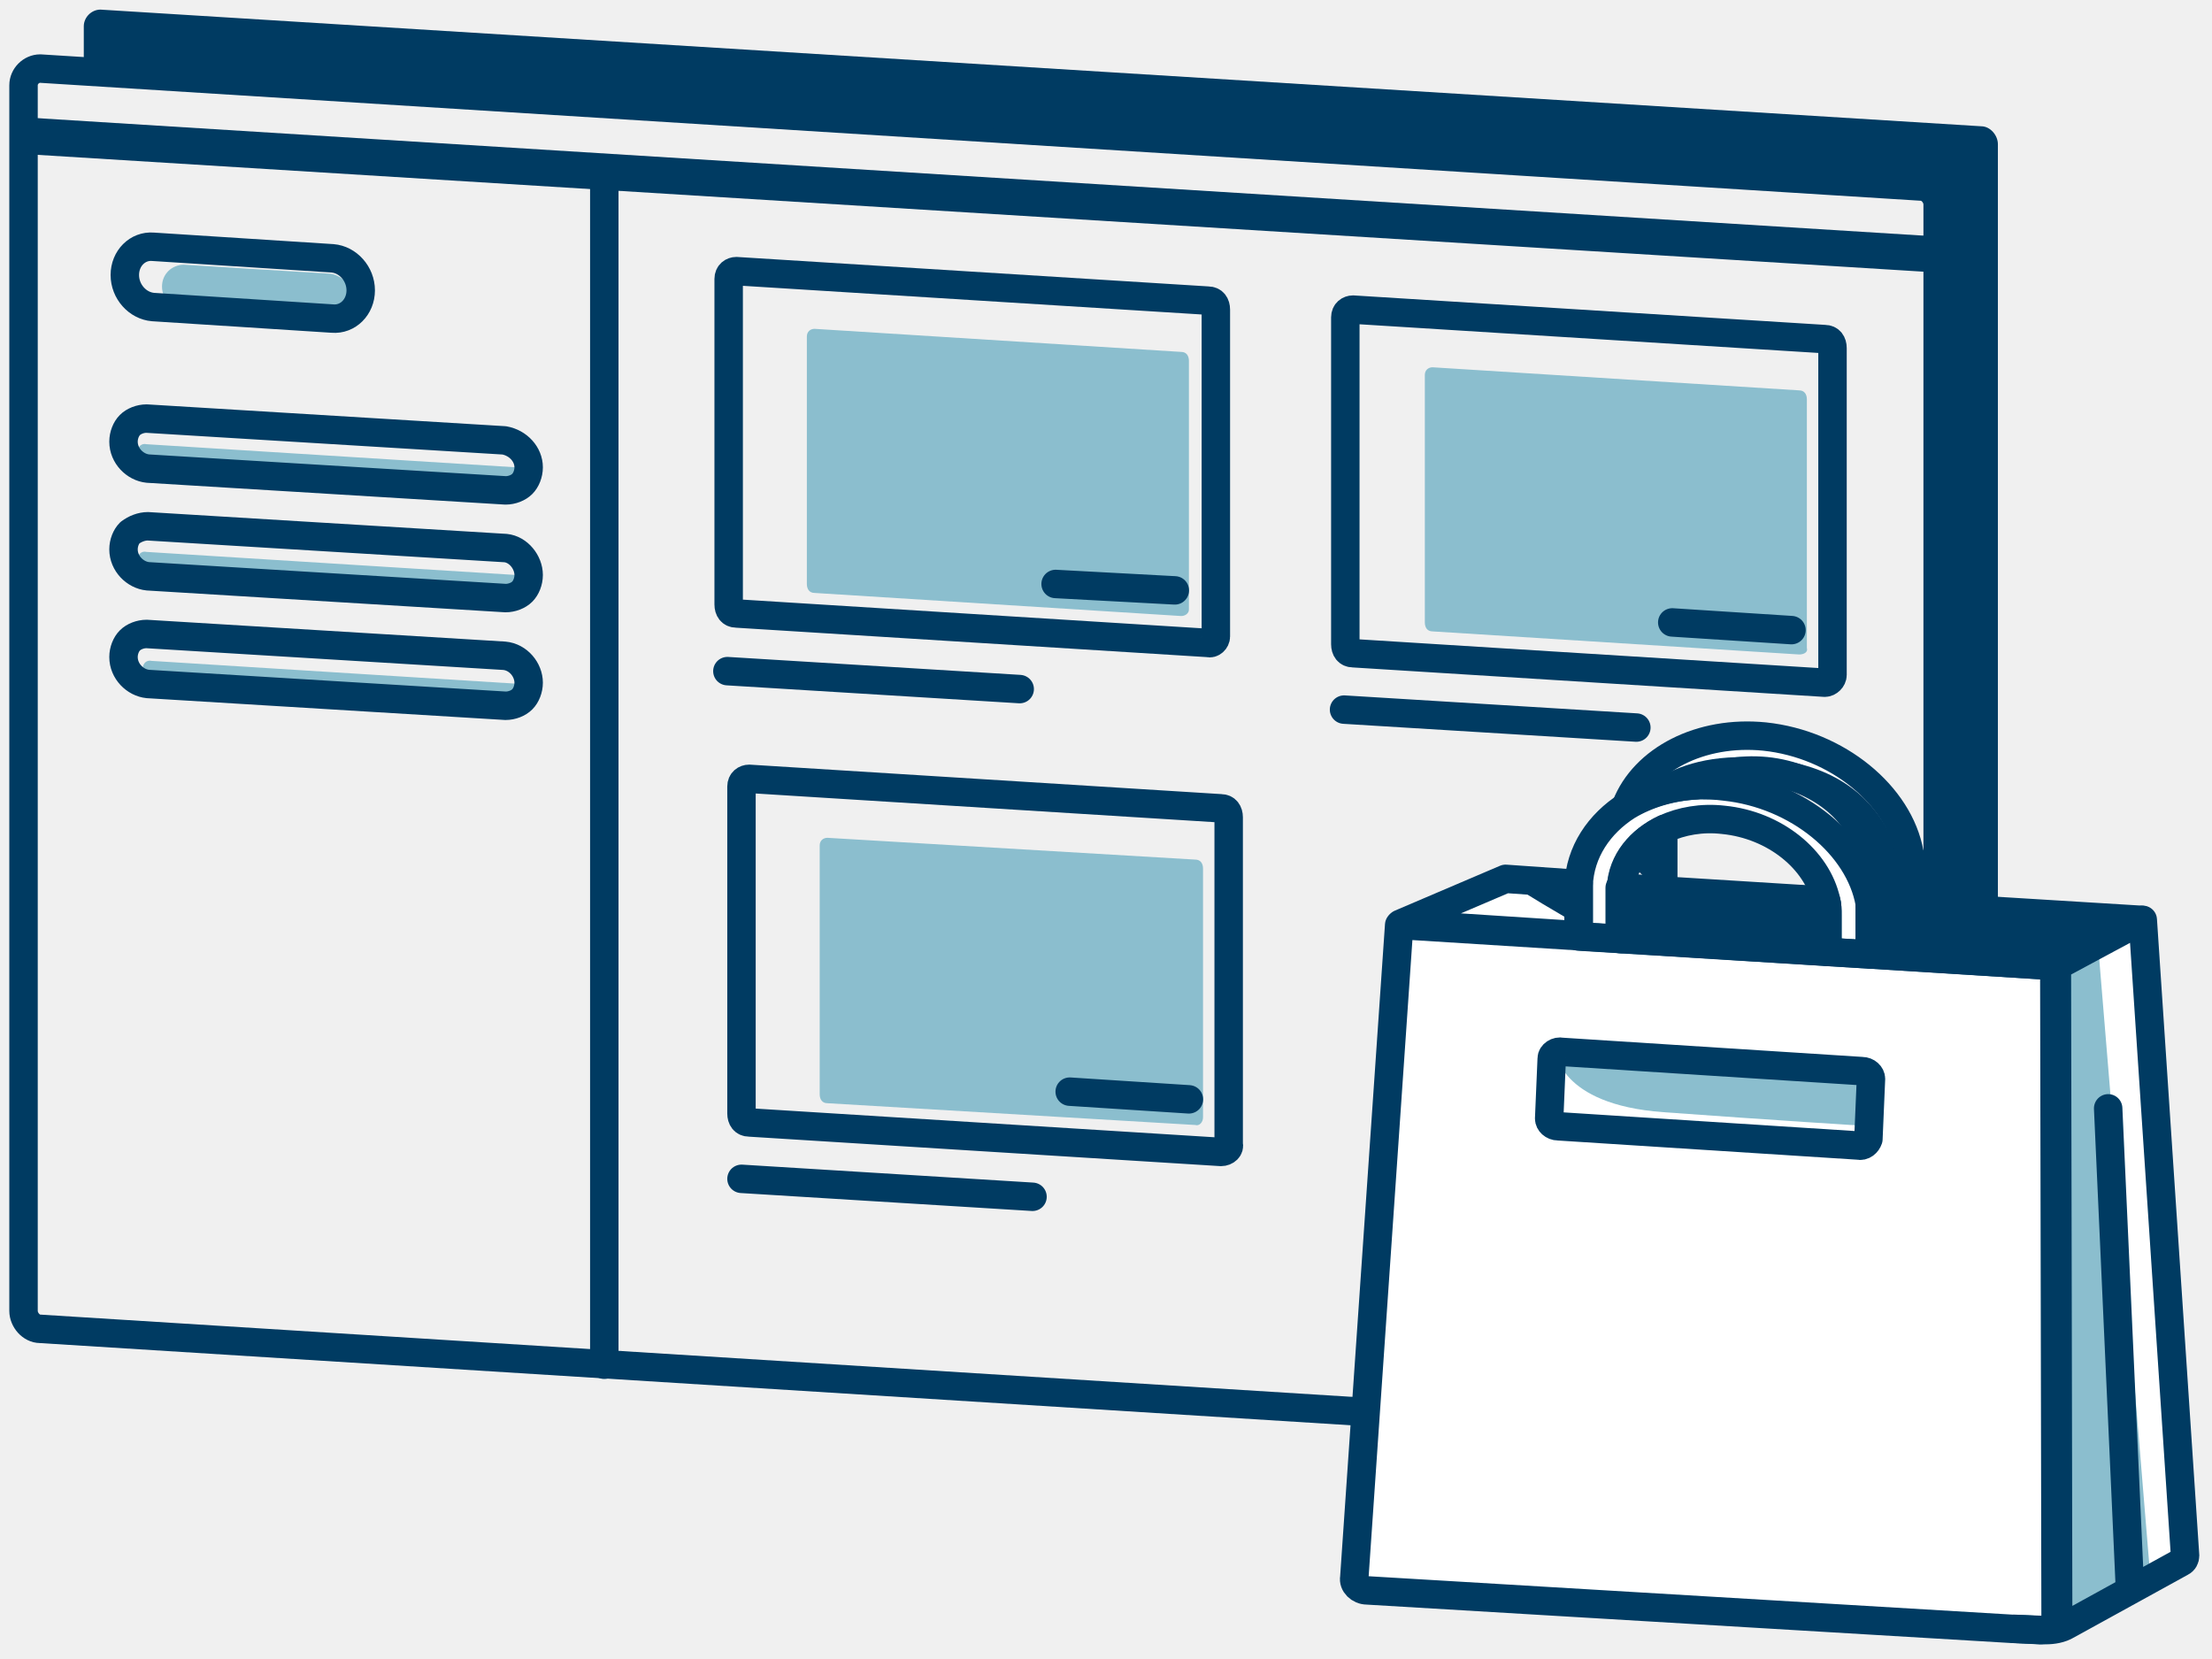
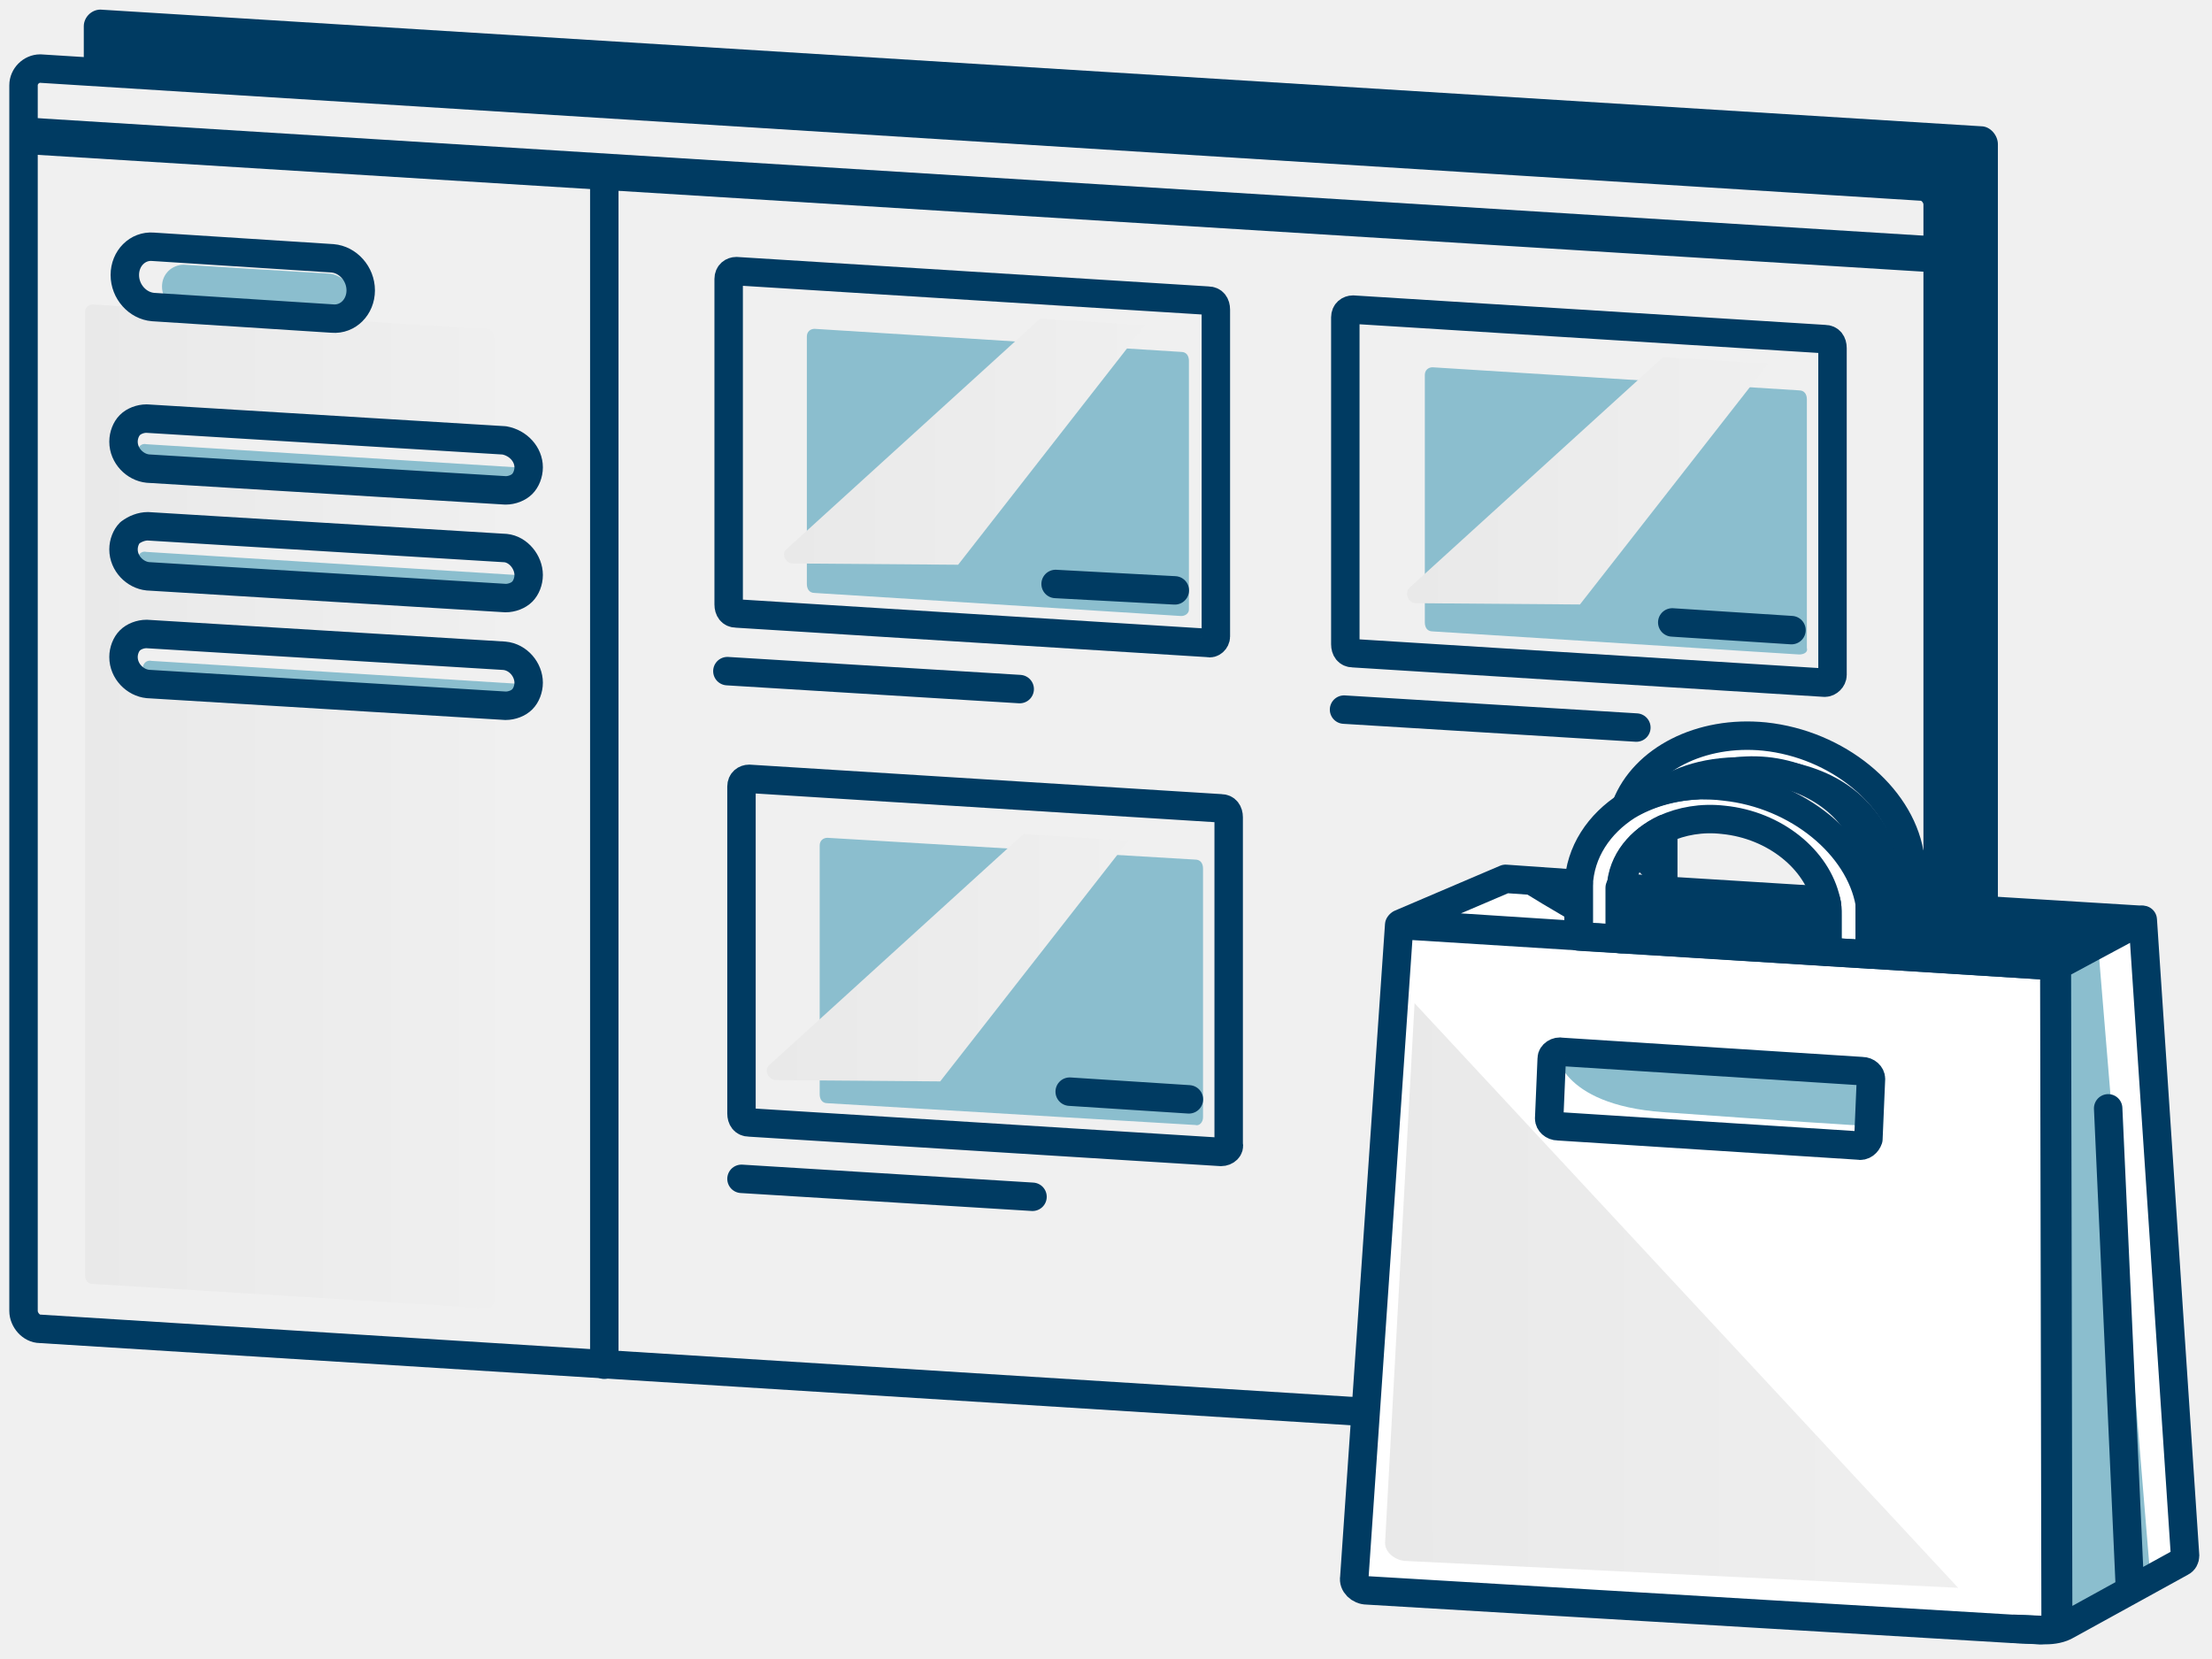
<svg xmlns="http://www.w3.org/2000/svg" xmlns:xlink="http://www.w3.org/1999/xlink" fill="none" height="105" viewBox="0 0 140 105" width="140">
  <linearGradient id="illustration-seller-a">
    <stop offset="0" stop-color="#e9e9e9" />
    <stop offset="1" stop-color="#efefef" />
  </linearGradient>
-   <linearGradient id="illustration-seller-b" gradientUnits="userSpaceOnUse" x1="5.322" x2="31.243" xlink:href="#a" y1="50.208" y2="50.208" />
-   <linearGradient id="illustration-seller-c" gradientUnits="userSpaceOnUse" x1="49.635" x2="72.561" xlink:href="#a" y1="27.368" y2="27.368" />
-   <linearGradient id="illustration-seller-d" gradientUnits="userSpaceOnUse" x1="89.073" x2="111.999" xlink:href="#a" y1="29.832" y2="29.832" />
-   <linearGradient id="illustration-seller-e" gradientUnits="userSpaceOnUse" x1="48.533" x2="71.46" xlink:href="#a" y1="60.025" y2="60.025" />
-   <linearGradient id="illustration-seller-f" gradientUnits="userSpaceOnUse" x1="87.641" x2="123.897" xlink:href="#a" y1="81.058" y2="80.992" />
+   <linearGradient id="illustration-seller-b" gradientUnits="userSpaceOnUse" x1="5.322" x2="31.243" xlink:href="#illustration-seller-a" y1="50.208" y2="50.208" />
+   <linearGradient id="illustration-seller-c" gradientUnits="userSpaceOnUse" x1="49.635" x2="72.561" xlink:href="#illustration-seller-a" y1="27.368" y2="27.368" />
+   <linearGradient id="illustration-seller-d" gradientUnits="userSpaceOnUse" x1="89.073" x2="111.999" xlink:href="#illustration-seller-a" y1="29.832" y2="29.832" />
+   <linearGradient id="illustration-seller-e" gradientUnits="userSpaceOnUse" x1="48.533" x2="71.46" xlink:href="#illustration-seller-a" y1="60.025" y2="60.025" />
+   <linearGradient id="illustration-seller-f" gradientUnits="userSpaceOnUse" x1="87.641" x2="123.897" xlink:href="#illustration-seller-a" y1="81.058" y2="80.992" />
  <path d="m74.761 38.989-23.207-1.461c-.325 0-.487-.243-.487-.568v-15.661c0-.325.243-.487.487-.487l23.207 1.461c.325 0 .487.243.487.568v15.742c0 .243-.243.406-.487.406z" fill="#8bbece" />
  <path d="m113.872 41.423-23.206-1.461c-.325 0-.487-.243-.487-.568v-15.661c0-.325.243-.487.487-.487l23.206 1.461c.325 0 .487.243.487.568v15.742c.081.243-.162.406-.487.406z" fill="#8bbece" />
  <path d="m75.654 71.202-23.288-1.379c-.325 0-.487-.243-.487-.568v-15.742c0-.325.243-.487.487-.487l23.288 1.379c.325 0 .487.243.487.568v15.742c0 .325-.243.568-.487.487z" fill="#8bbece" />
  <path d="m32.648 30.631-23.369-1.461c-.325 0-.568-.243-.568-.568s.243-.568.568-.487l23.369 1.461c.325 0 .568.243.568.568s-.243.568-.568.487z" fill="#8bbece" />
  <path d="m32.648 37.447-23.369-1.461c-.325 0-.568-.243-.568-.568s.243-.568.568-.487l23.369 1.46c.325 0 .568.243.568.568 0 .325-.243.568-.568.487z" fill="#8bbece" />
  <path d="m32.972 44.344-23.369-1.46c-.325 0-.568-.243-.568-.568 0-.325.243-.568.568-.487l23.369 1.461c.325 0 .568.243.568.568-.081.243-.325.487-.568.487z" fill="#8bbece" />
  <path d="m20.883 20.244-9.25-.568c-.73-.081-1.379-.73-1.379-1.542s.649-1.379 1.379-1.379l9.25.568c.73.081 1.379.73 1.379 1.542 0 .893-.649 1.461-1.379 1.379z" fill="#8bbece" />
  <path d="m8.305 26.898c-.243.243-.406.649-.406 1.055 0 .893.649 1.623 1.542 1.704l21.909 1.379v3.651l-21.99-1.379c-.406 0-.811.162-1.055.406-.243.243-.406.649-.406 1.055 0 .892.649 1.623 1.542 1.704l21.909 1.379v3.651l-21.909-1.379c-.406 0-.811.162-1.055.406-.243.243-.406.649-.406 1.055 0 .892.649 1.623 1.542 1.704l21.746 1.379v37.65c0 .325-.243.487-.487.487l-24.911-1.542c-.325 0-.487-.243-.487-.568v-60.938c0-.325.243-.487.487-.487l24.911 1.542c.325 0 .487.243.487.568v6.491l-21.909-1.379c-.406 0-.811.162-1.055.406z" fill="url(#illustration-seller-b)" />
  <path d="m122.636 16.349-121.147-7.546v-1.379l121.147 7.546z" fill="#003b62" />
  <path d="m121.581 91.569-119.037-7.465c-.568 0-1.055-.568-1.055-1.136v-77.573c0-.568.487-1.055 1.055-1.055l119.037 7.465c.568 0 1.055.568 1.055 1.136v77.573c0 .649-.487 1.055-1.055 1.055z" stroke="#003b62" stroke-linecap="round" stroke-linejoin="round" stroke-miterlimit="10" stroke-width="1.8" />
  <path d="m125.394 87.755-2.84-.162v-74.651c0-.568-.487-1.136-1.055-1.136l-116.196-7.222v-2.921c0-.568.487-1.055 1.055-1.055l119.036 7.384c.568 0 1.055.568 1.055 1.136v77.573c0 .649-.487 1.055-1.055 1.055z" fill="#003b62" />
  <g stroke="#003b62" stroke-linecap="round" stroke-linejoin="round" stroke-miterlimit="10" stroke-width="1.8">
    <path d="m33.459 29.576c0 .406-.162.811-.406 1.055-.243.243-.649.406-1.055.406l-22.639-1.379c-.811-.081-1.542-.811-1.542-1.704 0-.406.162-.811.406-1.055.243-.243.649-.406 1.055-.406l22.639 1.379c.893.162 1.542.893 1.542 1.704z" />
    <path d="m33.459 36.392c0 .406-.162.811-.406 1.055-.243.243-.649.406-1.055.406l-22.639-1.379c-.811-.081-1.542-.811-1.542-1.704 0-.406.162-.811.406-1.055.325-.243.73-.406 1.136-.406l22.639 1.379c.811.081 1.461.893 1.461 1.704z" />
    <path d="m33.459 43.208c0 .406-.162.811-.406 1.055s-.649.406-1.055.406l-22.639-1.379c-.811-.081-1.542-.811-1.542-1.704 0-.406.162-.811.406-1.055.243-.243.649-.406 1.055-.406l22.639 1.379c.893.081 1.542.893 1.542 1.704z" />
    <path d="m76.466 40.693-29.861-1.866c-.325 0-.487-.243-.487-.568v-20.61c0-.325.243-.487.487-.487l29.861 1.866c.325 0 .487.243.487.568v20.691c0 .243-.243.487-.487.406z" />
    <path d="m21.045 20.163-11.36-.73c-.974-.081-1.785-.974-1.785-2.029 0-1.055.811-1.866 1.785-1.785l11.36.73c.974.081 1.785.974 1.785 2.029 0 1.055-.811 1.866-1.785 1.785z" />
    <path d="m2.139 8.884 120.497 7.465" />
    <path d="m38.247 11.075v75.301" />
    <path d="m66.81 36.96 7.546.406" />
    <path d="m46.037 42.477 18.501 1.136" />
    <path d="m115.495 43.208-29.861-1.866c-.325 0-.487-.243-.487-.568v-20.691c0-.325.243-.487.487-.487l29.861 1.866c.324 0 .487.243.487.568v20.691c0 .243-.244.487-.487.487z" />
    <path d="m105.839 39.394 7.546.487" />
    <path d="m85.066 44.912 18.501 1.136" />
    <path d="m77.277 72.906-29.861-1.866c-.325 0-.487-.243-.487-.568v-20.691c0-.325.243-.487.487-.487l29.861 1.866c.325 0 .487.243.487.568v20.692c.081.243-.162.487-.487.487z" />
    <path d="m67.702 69.092 7.546.487" />
    <path d="m46.93 74.61 18.419 1.136" />
  </g>
  <path d="m49.769 34.769 16.066-14.606 6.654.406-11.847 15.174-10.467-.081c-.487 0-.73-.649-.406-.893z" fill="url(#illustration-seller-c)" />
  <path d="m89.204 37.203 16.067-14.606 6.653.406-11.928 15.255-10.386-.081c-.487 0-.73-.649-.406-.974z" fill="url(#illustration-seller-d)" />
  <path d="m48.714 67.388 16.066-14.606 6.654.406-11.928 15.255-10.386-.081c-.487 0-.811-.649-.406-.974z" fill="url(#illustration-seller-e)" />
  <path d="m135.537 58.219-14.524-.893v-2.191c0-.325 0-.73-.081-1.055-.649-3.732-4.463-6.897-9.169-7.384-4.139-.406-7.628 1.461-8.764 4.382-1.785 1.136-3.002 2.84-3.083 4.95l-4.625-.325-6.654 2.84-2.84 41.221c0 .406.243.731.649.812l43.655 2.759 8.114-4.788zm-23.774-9.412c3.245.325 5.923 2.515 6.491 5.112.081.325.081.568.081.892v2.353h-.081c-.649-3.733-4.463-6.897-9.169-7.384-.568-.081-1.136-.081-1.704-.081 1.217-.73 2.678-1.055 4.382-.892zm-6.411 3.651c1.055-.487 2.353-.73 3.733-.568 3.246.325 5.923 2.515 6.491 5.112l-12.983-.811c.163-1.704 1.218-3.002 2.759-3.732z" fill="#fff" />
  <path d="m89.529 63.494c-.081 1.542-1.542 28.075-1.866 34.161 0 .568.568 1.055 1.217 1.136l35.054 1.704z" fill="url(#illustration-seller-f)" />
  <path d="m98.455 66.496s.162 3.408 6.816 3.895c6.654.487 13.145.893 13.145.893l-.081-3.408s-.487-.325-2.11-.325c-1.704.081-17.77-1.055-17.77-1.055z" fill="#8bbece" />
  <path d="m131.074 60.572-12.577-.892v-2.515l17.04 1.055z" fill="#003b62" />
  <path d="m115.658 59.518-13.064-.811v-2.353l13.064.649z" fill="#003b62" />
  <path d="m95.29 55.623c.081.325 4.625 2.921 4.625 2.921v-2.597z" fill="#003b62" />
  <path d="m103.323 50.754c.081-.081 1.785-1.055 4.057-1.136 0 0 1.786-1.461 5.194-.811 3.326.73 6.329 3.327 5.761 7.79v.487l2.272.162s.405-7.709-7.628-9.088c-7.303-1.217-9.656 2.597-9.656 2.597z" fill="#003b62" />
  <path d="m103.08 54.487s1.542 1.704 2.11 1.866v-3.814z" fill="#003b62" />
  <path d="m129.614 103.092s.487.162 2.191-.812 4.301-2.353 4.301-2.353l-3.327-40.247-2.678 1.46.081 40.977c-.081 0 0 .73-.568.974z" fill="#8bbece" />
  <path d="m134.807 100.576-1.379-30.428" stroke="#003b62" stroke-linecap="round" stroke-linejoin="round" stroke-miterlimit="10" stroke-width="1.8" />
  <path d="m138.296 98.466c0 .162-.081.325-.244.406l-7.221 3.976c-.406.243-.893.324-1.38.324l-1.947-.081 1.785.081c.487 0 .974-.324.974-.73l-.081-41.302 5.436-2.921z" stroke="#003b62" stroke-linecap="round" stroke-linejoin="round" stroke-miterlimit="10" stroke-width="1.8" />
  <path d="m130.019 61.141.082 41.301c0 .406-.406.731-.974.731l-1.785-.082-40.815-2.434c-.487 0-.893-.406-.811-.811l2.84-41.302z" stroke="#003b62" stroke-linecap="round" stroke-linejoin="round" stroke-miterlimit="10" stroke-width="1.8" />
  <path d="m99.916 55.947v.325 2.921l-11.279-.73 6.654-2.84z" stroke="#003b62" stroke-linecap="round" stroke-linejoin="round" stroke-miterlimit="10" stroke-width="1.8" />
  <path d="m115.576 57.002c.081.325.081.568.081.892v2.353l-13.145-.811v-2.84c0-.162 0-.243 0-.406z" stroke="#003b62" stroke-linecap="round" stroke-linejoin="round" stroke-miterlimit="10" stroke-width="1.8" />
  <path d="m135.537 58.219-5.436 2.921-11.685-.73v-2.191c0-.325 0-.73-.081-1.055z" stroke="#003b62" stroke-linecap="round" stroke-linejoin="round" stroke-miterlimit="10" stroke-width="1.8" />
  <path d="m118.334 58.219v2.191l-2.677-.162v-2.353c0-.325 0-.649-.081-.893-.568-2.597-3.246-4.787-6.492-5.112-1.379-.162-2.678.081-3.732.568-1.542.73-2.597 2.029-2.759 3.732v.406 2.84l-2.678-.162v-2.921c0-.081 0-.243 0-.325.081-2.11 1.298-3.895 3.083-5.031 1.218-.73 2.759-1.217 4.463-1.298.568 0 1.136 0 1.704.081 4.625.487 8.52 3.732 9.169 7.384z" stroke="#003b62" stroke-linecap="round" stroke-linejoin="round" stroke-miterlimit="10" stroke-width="1.8" />
  <path d="m105.352 52.458c-.082.243-.082.406-.082.649v.406 2.84l-2.677-.162c.081-1.704 1.217-3.002 2.759-3.733z" stroke="#003b62" stroke-linecap="round" stroke-linejoin="round" stroke-miterlimit="10" stroke-width="1.8" />
  <path d="m121.013 55.136v2.191l-2.678-.162v-2.353c0-.325 0-.649-.081-.893-.487-2.596-3.246-4.787-6.491-5.112-1.704-.162-3.165.162-4.382.893-1.704.081-3.246.568-4.463 1.298 1.136-2.921 4.706-4.787 8.763-4.382 4.626.487 8.52 3.733 9.17 7.384.162.406.162.73.162 1.136z" stroke="#003b62" stroke-linecap="round" stroke-linejoin="round" stroke-miterlimit="10" stroke-width="1.8" />
  <path d="m117.604 72.5-18.987-1.217c-.325 0-.568-.243-.568-.487l.162-3.814c0-.243.325-.487.649-.406l18.988 1.217c.324 0 .568.243.568.487l-.163 3.814c-.081.243-.324.487-.649.406z" stroke="#003b62" stroke-linecap="round" stroke-linejoin="round" stroke-miterlimit="10" stroke-width="1.8" />
</svg>
